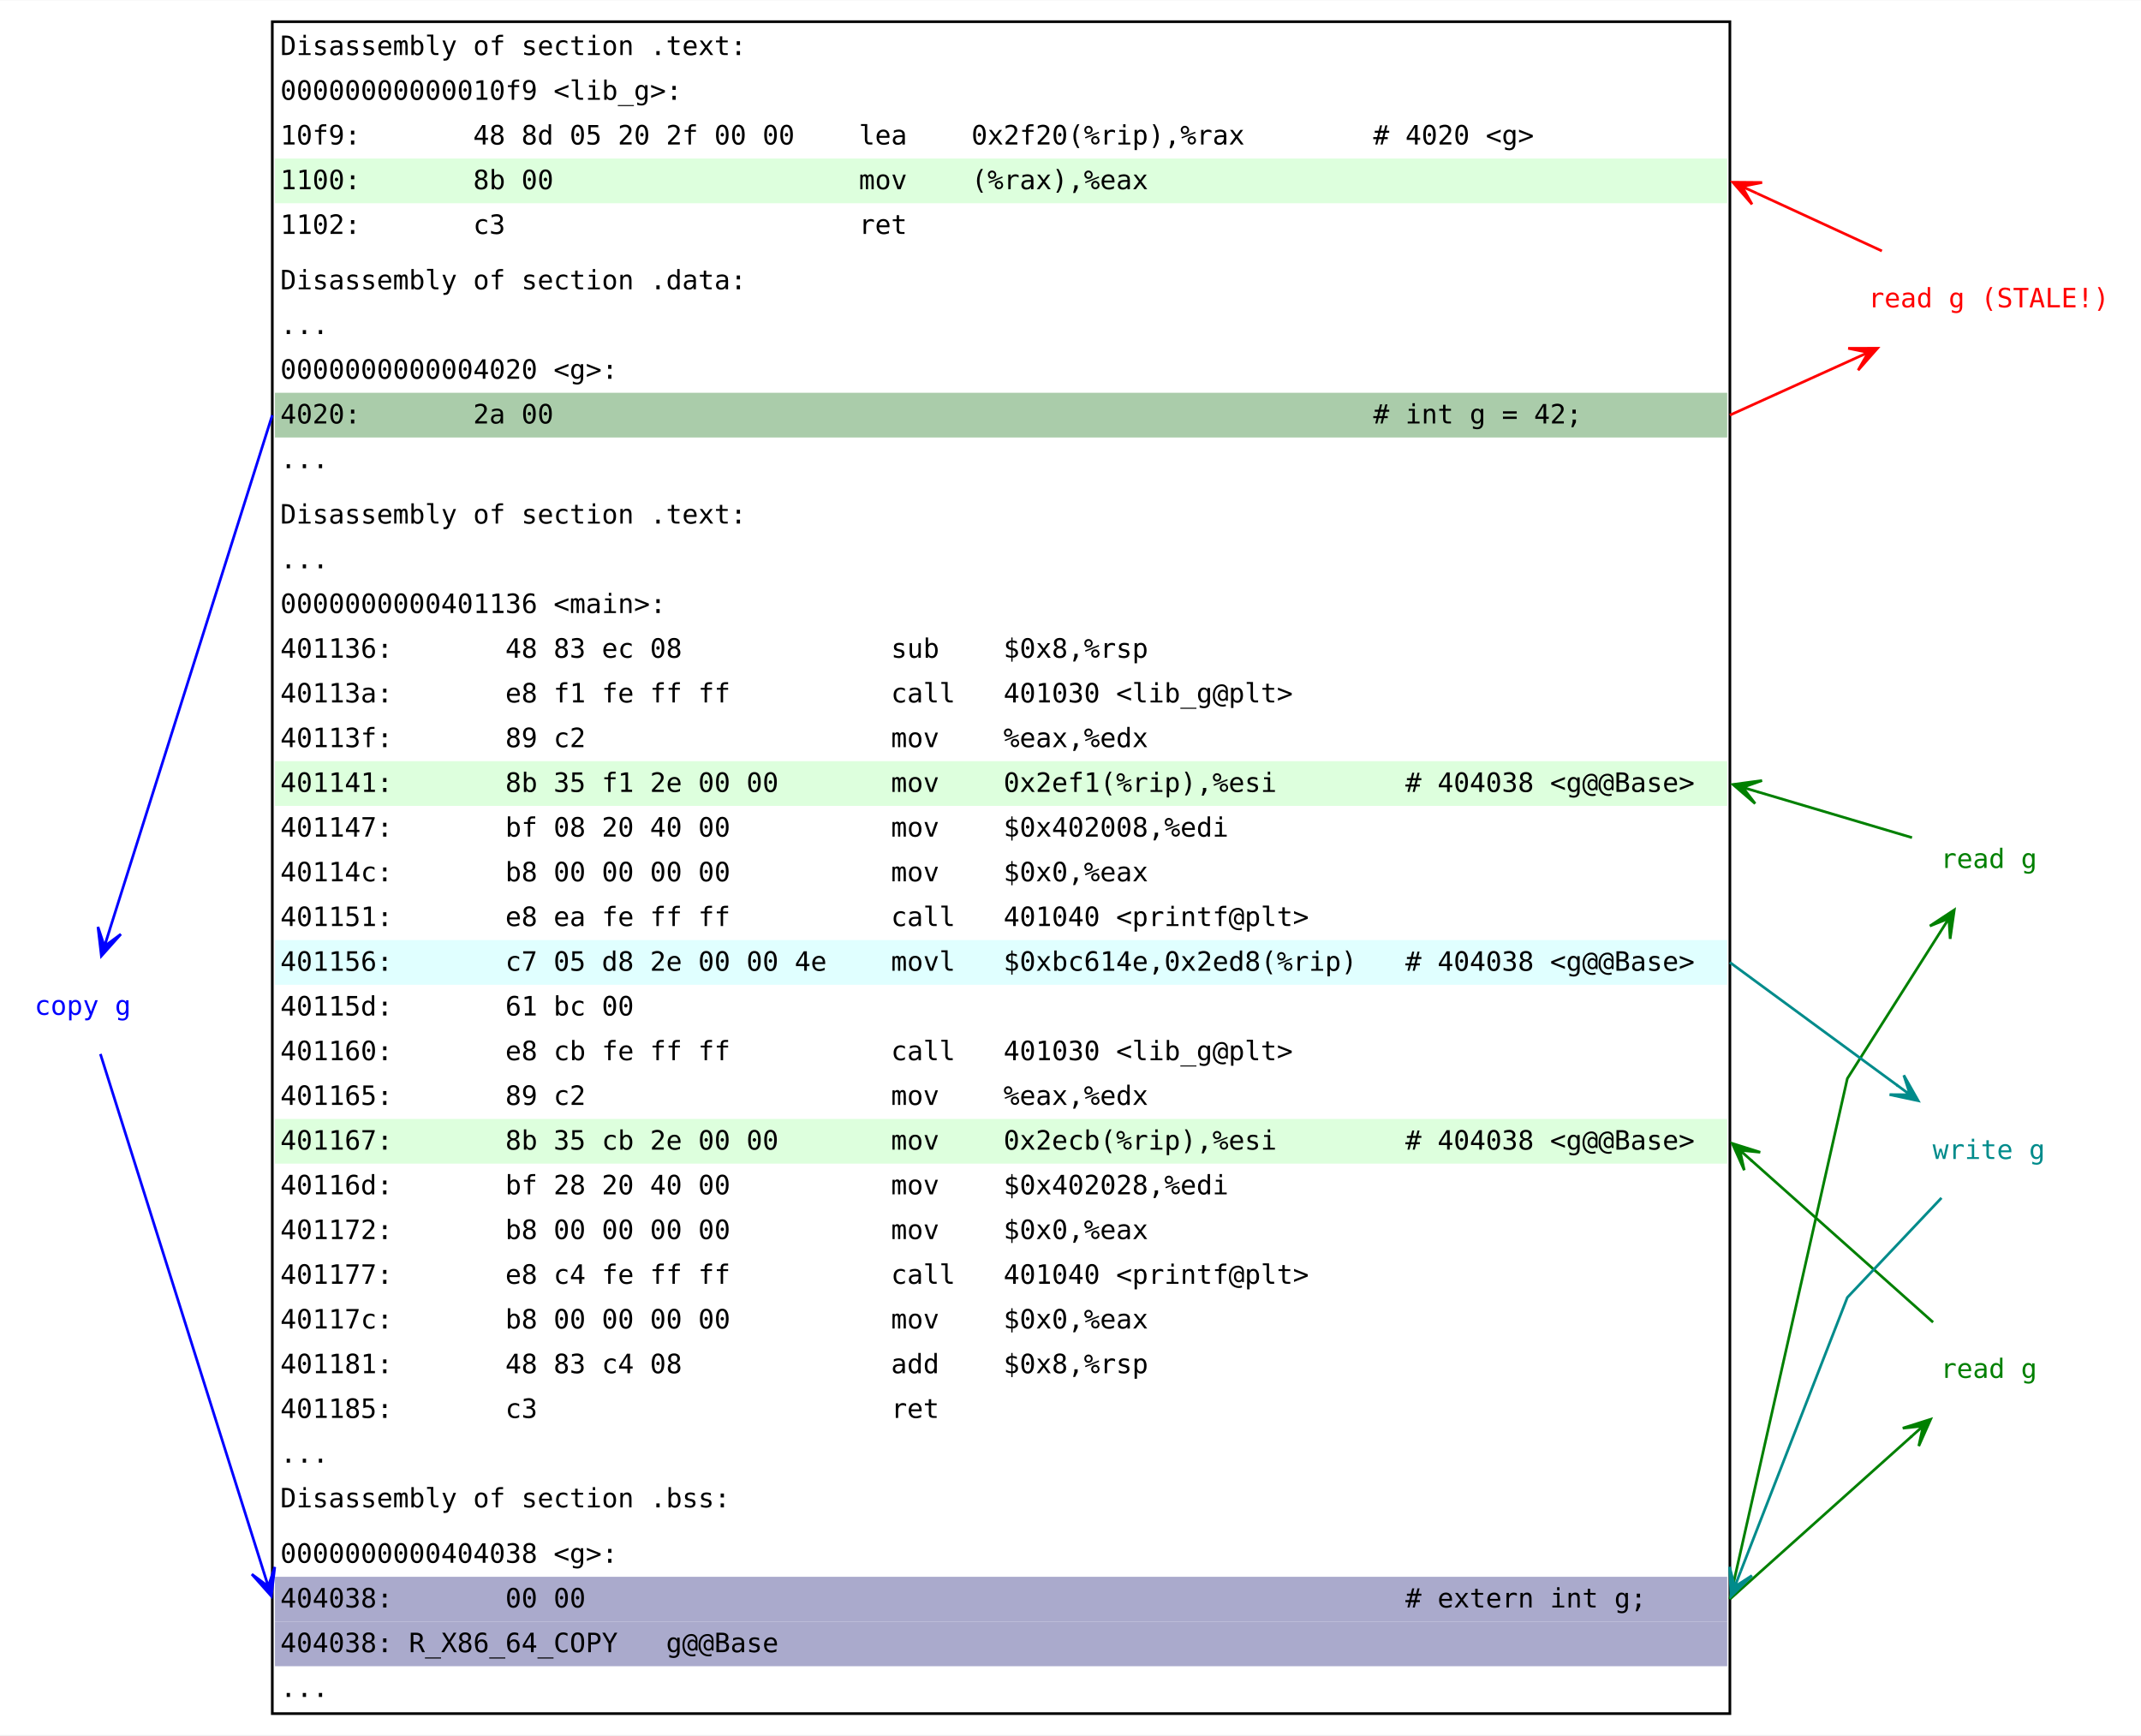
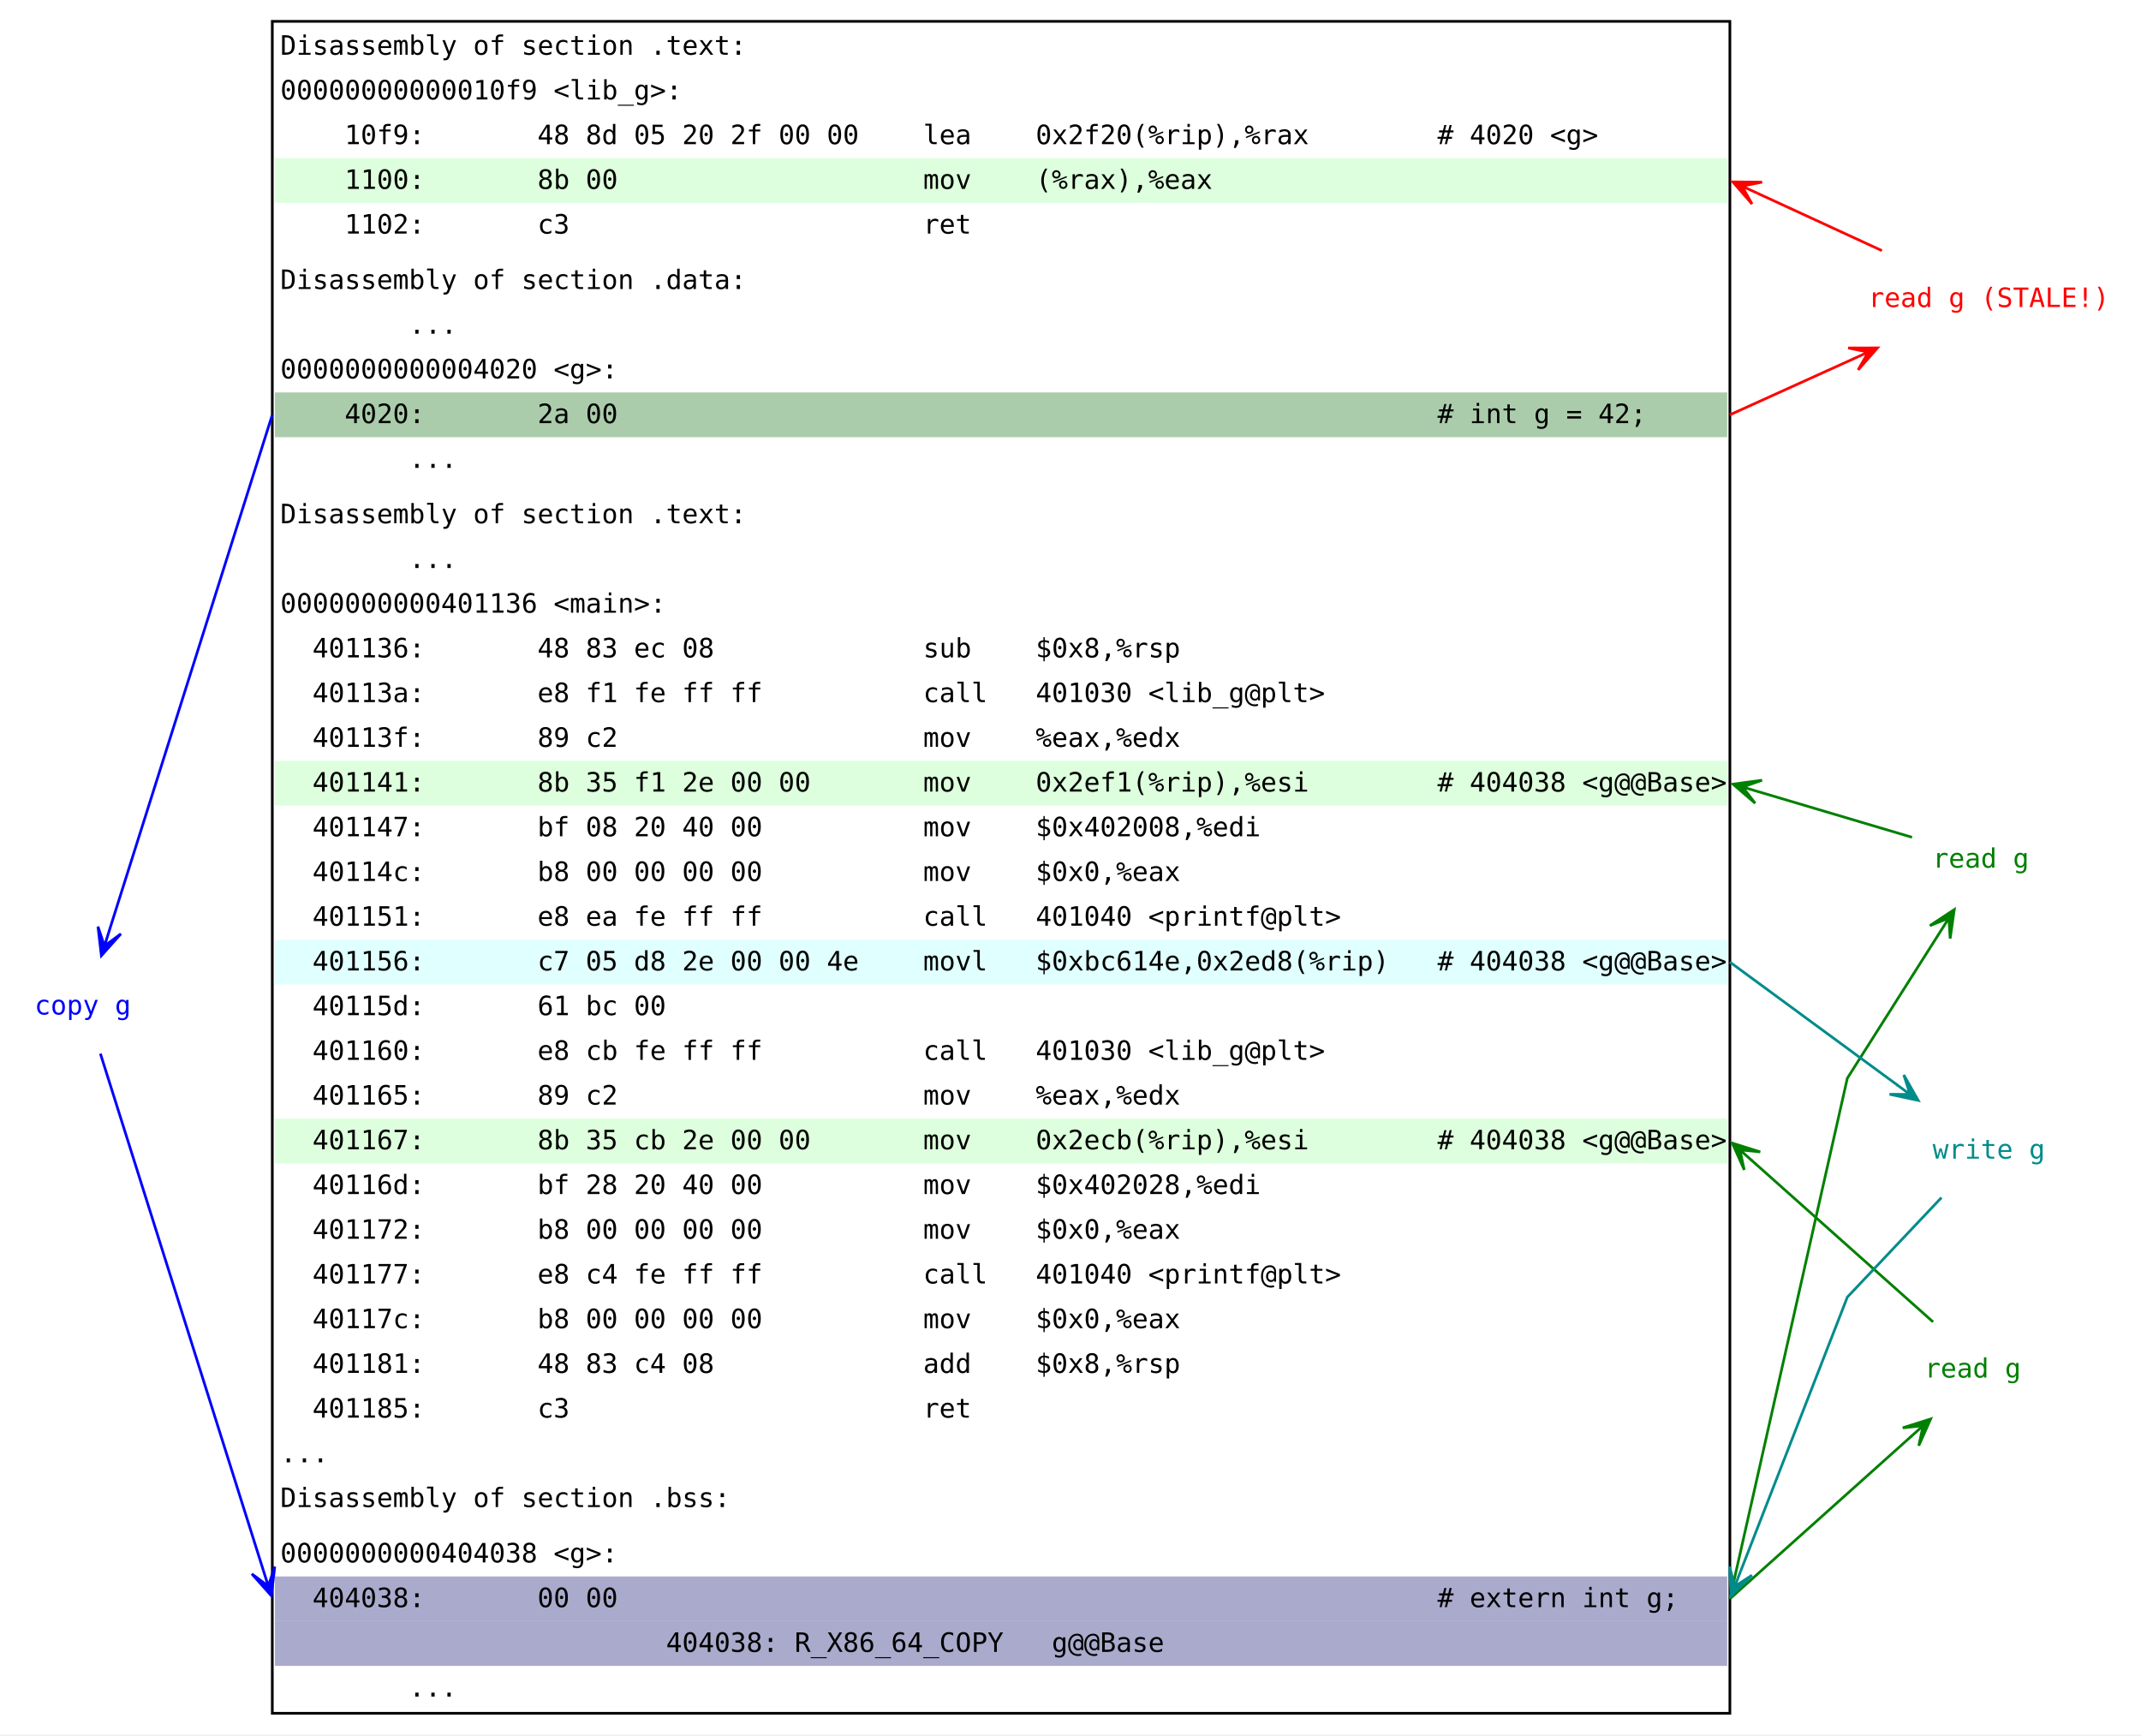
- <svg xmlns="http://www.w3.org/2000/svg" width="802pt" height="650pt" viewBox="0.00 0.00 802.00 649.75">
+ <svg xmlns="http://www.w3.org/2000/svg" width="802pt" height="650pt" viewBox="0.00 0.00 802.00 650.00">
  <g id="graph0" class="graph" transform="scale(1 1) rotate(0) translate(4 645.75)">
    <polygon fill="white" stroke="none" points="-4,4 -4,-645.75 798,-645.75 798,4 -4,4" />
    <g id="node1" class="node">
-       <text text-anchor="start" x="101" y="-625.25" font-family="mono" font-size="10.00">Disassembly of section .text:</text>
-       <text text-anchor="start" x="101" y="-608.5" font-family="mono" font-size="10.00">00000000000010f9 &lt;lib_g&gt;:</text>
-       <text text-anchor="start" x="101" y="-591.75" font-family="mono" font-size="10.00">    10f9:       48 8d 05 20 2f 00 00    lea    0x2f20(%rip),%rax        # 4020 &lt;g&gt;</text>
+       <text xml:space="preserve" text-anchor="start" x="101" y="-625.25" font-family="mono" font-size="10.00">Disassembly of section .text:</text>
+       <text xml:space="preserve" text-anchor="start" x="101" y="-608.5" font-family="mono" font-size="10.00">00000000000010f9 &lt;lib_g&gt;:</text>
+       <text xml:space="preserve" text-anchor="start" x="101" y="-591.75" font-family="mono" font-size="10.00">    10f9:       48 8d 05 20 2f 00 00    lea    0x2f20(%rip),%rax        # 4020 &lt;g&gt;</text>
      <polygon fill="#ddffdd" stroke="none" points="99,-569.75 99,-586.5 643,-586.5 643,-569.75 99,-569.75" />
-       <text text-anchor="start" x="101" y="-575" font-family="mono" font-size="10.00">    1100:       8b 00                   mov    (%rax),%eax</text>
-       <text text-anchor="start" x="101" y="-558.25" font-family="mono" font-size="10.00">    1102:       c3                      ret</text>
-       <text text-anchor="start" x="101" y="-537.5" font-family="mono" font-size="10.00">Disassembly of section .data:</text>
-       <text text-anchor="start" x="101" y="-520.75" font-family="mono" font-size="10.00">        ...</text>
-       <text text-anchor="start" x="101" y="-504" font-family="mono" font-size="10.00">0000000000004020 &lt;g&gt;:</text>
+       <text xml:space="preserve" text-anchor="start" x="101" y="-575" font-family="mono" font-size="10.00">    1100:       8b 00                   mov    (%rax),%eax</text>
+       <text xml:space="preserve" text-anchor="start" x="101" y="-558.25" font-family="mono" font-size="10.00">    1102:       c3                      ret</text>
+       <text xml:space="preserve" text-anchor="start" x="101" y="-537.5" font-family="mono" font-size="10.00">Disassembly of section .data:</text>
+       <text xml:space="preserve" text-anchor="start" x="101" y="-520.75" font-family="mono" font-size="10.00">        ...</text>
+       <text xml:space="preserve" text-anchor="start" x="101" y="-504" font-family="mono" font-size="10.00">0000000000004020 &lt;g&gt;:</text>
      <polygon fill="#aaccaa" stroke="none" points="99,-482 99,-498.75 643,-498.75 643,-482 99,-482" />
-       <text text-anchor="start" x="101" y="-487.25" font-family="mono" font-size="10.00">    4020:       2a 00                                                   # int g = 42;</text>
-       <text text-anchor="start" x="101" y="-470.5" font-family="mono" font-size="10.00">        ...</text>
-       <text text-anchor="start" x="101" y="-449.75" font-family="mono" font-size="10.00">Disassembly of section .text:</text>
-       <text text-anchor="start" x="101" y="-433" font-family="mono" font-size="10.00">        ...</text>
-       <text text-anchor="start" x="101" y="-416.25" font-family="mono" font-size="10.00">0000000000401136 &lt;main&gt;:</text>
-       <text text-anchor="start" x="101" y="-399.5" font-family="mono" font-size="10.00">  401136:       48 83 ec 08             sub    $0x8,%rsp</text>
-       <text text-anchor="start" x="101" y="-382.75" font-family="mono" font-size="10.00">  40113a:       e8 f1 fe ff ff          call   401030 &lt;lib_g@plt&gt;</text>
-       <text text-anchor="start" x="101" y="-366" font-family="mono" font-size="10.00">  40113f:       89 c2                   mov    %eax,%edx</text>
+       <text xml:space="preserve" text-anchor="start" x="101" y="-487.25" font-family="mono" font-size="10.00">    4020:       2a 00                                                   # int g = 42;</text>
+       <text xml:space="preserve" text-anchor="start" x="101" y="-470.5" font-family="mono" font-size="10.00">        ...</text>
+       <text xml:space="preserve" text-anchor="start" x="101" y="-449.75" font-family="mono" font-size="10.00">Disassembly of section .text:</text>
+       <text xml:space="preserve" text-anchor="start" x="101" y="-433" font-family="mono" font-size="10.00">        ...</text>
+       <text xml:space="preserve" text-anchor="start" x="101" y="-416.25" font-family="mono" font-size="10.00">0000000000401136 &lt;main&gt;:</text>
+       <text xml:space="preserve" text-anchor="start" x="101" y="-399.5" font-family="mono" font-size="10.00">  401136:       48 83 ec 08             sub    $0x8,%rsp</text>
+       <text xml:space="preserve" text-anchor="start" x="101" y="-382.75" font-family="mono" font-size="10.00">  40113a:       e8 f1 fe ff ff          call   401030 &lt;lib_g@plt&gt;</text>
+       <text xml:space="preserve" text-anchor="start" x="101" y="-366" font-family="mono" font-size="10.00">  40113f:       89 c2                   mov    %eax,%edx</text>
      <polygon fill="#ddffdd" stroke="none" points="99,-344 99,-360.75 643,-360.75 643,-344 99,-344" />
-       <text text-anchor="start" x="101" y="-349.25" font-family="mono" font-size="10.00">  401141:       8b 35 f1 2e 00 00       mov    0x2ef1(%rip),%esi        # 404038 &lt;g@@Base&gt;</text>
-       <text text-anchor="start" x="101" y="-332.5" font-family="mono" font-size="10.00">  401147:       bf 08 20 40 00          mov    $0x402008,%edi</text>
-       <text text-anchor="start" x="101" y="-315.75" font-family="mono" font-size="10.00">  40114c:       b8 00 00 00 00          mov    $0x0,%eax</text>
-       <text text-anchor="start" x="101" y="-299" font-family="mono" font-size="10.00">  401151:       e8 ea fe ff ff          call   401040 &lt;printf@plt&gt;</text>
+       <text xml:space="preserve" text-anchor="start" x="101" y="-349.25" font-family="mono" font-size="10.00">  401141:       8b 35 f1 2e 00 00       mov    0x2ef1(%rip),%esi        # 404038 &lt;g@@Base&gt;</text>
+       <text xml:space="preserve" text-anchor="start" x="101" y="-332.5" font-family="mono" font-size="10.00">  401147:       bf 08 20 40 00          mov    $0x402008,%edi</text>
+       <text xml:space="preserve" text-anchor="start" x="101" y="-315.75" font-family="mono" font-size="10.00">  40114c:       b8 00 00 00 00          mov    $0x0,%eax</text>
+       <text xml:space="preserve" text-anchor="start" x="101" y="-299" font-family="mono" font-size="10.00">  401151:       e8 ea fe ff ff          call   401040 &lt;printf@plt&gt;</text>
      <polygon fill="lightcyan" stroke="none" points="99,-277 99,-293.75 643,-293.75 643,-277 99,-277" />
-       <text text-anchor="start" x="101" y="-282.25" font-family="mono" font-size="10.00">  401156:       c7 05 d8 2e 00 00 4e    movl   $0xbc614e,0x2ed8(%rip)   # 404038 &lt;g@@Base&gt;</text>
-       <text text-anchor="start" x="101" y="-265.5" font-family="mono" font-size="10.00">  40115d:       61 bc 00</text>
-       <text text-anchor="start" x="101" y="-248.75" font-family="mono" font-size="10.00">  401160:       e8 cb fe ff ff          call   401030 &lt;lib_g@plt&gt;</text>
-       <text text-anchor="start" x="101" y="-232" font-family="mono" font-size="10.00">  401165:       89 c2                   mov    %eax,%edx</text>
+       <text xml:space="preserve" text-anchor="start" x="101" y="-282.25" font-family="mono" font-size="10.00">  401156:       c7 05 d8 2e 00 00 4e    movl   $0xbc614e,0x2ed8(%rip)   # 404038 &lt;g@@Base&gt;</text>
+       <text xml:space="preserve" text-anchor="start" x="101" y="-265.5" font-family="mono" font-size="10.00">  40115d:       61 bc 00</text>
+       <text xml:space="preserve" text-anchor="start" x="101" y="-248.75" font-family="mono" font-size="10.00">  401160:       e8 cb fe ff ff          call   401030 &lt;lib_g@plt&gt;</text>
+       <text xml:space="preserve" text-anchor="start" x="101" y="-232" font-family="mono" font-size="10.00">  401165:       89 c2                   mov    %eax,%edx</text>
      <polygon fill="#ddffdd" stroke="none" points="99,-210 99,-226.75 643,-226.75 643,-210 99,-210" />
-       <text text-anchor="start" x="101" y="-215.25" font-family="mono" font-size="10.00">  401167:       8b 35 cb 2e 00 00       mov    0x2ecb(%rip),%esi        # 404038 &lt;g@@Base&gt;</text>
-       <text text-anchor="start" x="101" y="-198.5" font-family="mono" font-size="10.00">  40116d:       bf 28 20 40 00          mov    $0x402028,%edi</text>
-       <text text-anchor="start" x="101" y="-181.75" font-family="mono" font-size="10.00">  401172:       b8 00 00 00 00          mov    $0x0,%eax</text>
-       <text text-anchor="start" x="101" y="-165" font-family="mono" font-size="10.00">  401177:       e8 c4 fe ff ff          call   401040 &lt;printf@plt&gt;</text>
-       <text text-anchor="start" x="101" y="-148.25" font-family="mono" font-size="10.00">  40117c:       b8 00 00 00 00          mov    $0x0,%eax</text>
-       <text text-anchor="start" x="101" y="-131.5" font-family="mono" font-size="10.00">  401181:       48 83 c4 08             add    $0x8,%rsp</text>
-       <text text-anchor="start" x="101" y="-114.75" font-family="mono" font-size="10.00">  401185:       c3                      ret</text>
-       <text text-anchor="start" x="101" y="-98" font-family="mono" font-size="10.00">...</text>
-       <text text-anchor="start" x="101" y="-81.25" font-family="mono" font-size="10.00">Disassembly of section .bss:</text>
-       <text text-anchor="start" x="101" y="-60.5" font-family="mono" font-size="10.00">0000000000404038 &lt;g&gt;:</text>
+       <text xml:space="preserve" text-anchor="start" x="101" y="-215.25" font-family="mono" font-size="10.00">  401167:       8b 35 cb 2e 00 00       mov    0x2ecb(%rip),%esi        # 404038 &lt;g@@Base&gt;</text>
+       <text xml:space="preserve" text-anchor="start" x="101" y="-198.5" font-family="mono" font-size="10.00">  40116d:       bf 28 20 40 00          mov    $0x402028,%edi</text>
+       <text xml:space="preserve" text-anchor="start" x="101" y="-181.75" font-family="mono" font-size="10.00">  401172:       b8 00 00 00 00          mov    $0x0,%eax</text>
+       <text xml:space="preserve" text-anchor="start" x="101" y="-165" font-family="mono" font-size="10.00">  401177:       e8 c4 fe ff ff          call   401040 &lt;printf@plt&gt;</text>
+       <text xml:space="preserve" text-anchor="start" x="101" y="-148.25" font-family="mono" font-size="10.00">  40117c:       b8 00 00 00 00          mov    $0x0,%eax</text>
+       <text xml:space="preserve" text-anchor="start" x="101" y="-131.5" font-family="mono" font-size="10.00">  401181:       48 83 c4 08             add    $0x8,%rsp</text>
+       <text xml:space="preserve" text-anchor="start" x="101" y="-114.75" font-family="mono" font-size="10.00">  401185:       c3                      ret</text>
+       <text xml:space="preserve" text-anchor="start" x="101" y="-98" font-family="mono" font-size="10.00">...</text>
+       <text xml:space="preserve" text-anchor="start" x="101" y="-81.25" font-family="mono" font-size="10.00">Disassembly of section .bss:</text>
+       <text xml:space="preserve" text-anchor="start" x="101" y="-60.5" font-family="mono" font-size="10.00">0000000000404038 &lt;g&gt;:</text>
      <polygon fill="#aaaacc" stroke="none" points="99,-38.5 99,-55.25 643,-55.25 643,-38.5 99,-38.5" />
-       <text text-anchor="start" x="101" y="-43.75" font-family="mono" font-size="10.00">  404038:       00 00                                                   # extern int g;</text>
+       <text xml:space="preserve" text-anchor="start" x="101" y="-43.75" font-family="mono" font-size="10.00">  404038:       00 00                                                   # extern int g;</text>
      <polygon fill="#aaaacc" stroke="none" points="99,-21.75 99,-38.5 643,-38.5 643,-21.75 99,-21.75" />
-       <text text-anchor="start" x="101" y="-27" font-family="mono" font-size="10.00">                        404038: R_X86_64_COPY   g@@Base</text>
-       <text text-anchor="start" x="101" y="-10.25" font-family="mono" font-size="10.00">        ...</text>
+       <text xml:space="preserve" text-anchor="start" x="101" y="-27" font-family="mono" font-size="10.00">                        404038: R_X86_64_COPY   g@@Base</text>
+       <text xml:space="preserve" text-anchor="start" x="101" y="-10.25" font-family="mono" font-size="10.00">        ...</text>
      <polygon fill="none" stroke="black" points="98,-4 98,-637.75 644,-637.75 644,-4 98,-4" />
    </g>
    <g id="node2" class="node">
-       <text text-anchor="middle" x="741" y="-530.75" font-family="mono" font-size="10.00" fill="red">read g (STALE!)</text>
+       <text xml:space="preserve" text-anchor="middle" x="741" y="-530.75" font-family="mono" font-size="10.00" fill="red">read g (STALE!)</text>
    </g>
    <g id="edge1" class="edge">
      <path fill="none" stroke="red" d="M644,-490.38C644,-490.38 666.93,-500.77 690.38,-511.39" />
      <polygon fill="red" stroke="red" points="699.29,-515.43 688.32,-515.4 695.84,-513.87 690.18,-511.3 690.18,-511.3 690.18,-511.3 695.84,-513.87 692.04,-507.2 699.29,-515.43" />
    </g>
    <g id="node3" class="node">
-       <text text-anchor="middle" x="741" y="-320.75" font-family="mono" font-size="10.00" fill="green">read g </text>
+       <text xml:space="preserve" text-anchor="middle" x="741" y="-320.75" font-family="mono" font-size="10.00" fill="green">read g </text>
    </g>
    <g id="edge3" class="edge">
      <path fill="none" stroke="green" d="M644,-46.88C644,-46.88 688,-241.88 688,-241.88 688,-241.88 707.64,-272.84 722.78,-296.72" />
      <polygon fill="green" stroke="green" points="728.06,-305.05 718.91,-299.02 726.04,-301.86 722.71,-296.61 722.71,-296.61 722.71,-296.61 726.04,-301.86 726.51,-294.2 728.06,-305.05" />
    </g>
    <g id="node4" class="node">
-       <text text-anchor="middle" x="741" y="-129.75" font-family="mono" font-size="10.00" fill="green">read g  </text>
+       <text xml:space="preserve" text-anchor="middle" x="741" y="-129.75" font-family="mono" font-size="10.00" fill="green">read g  </text>
    </g>
    <g id="edge7" class="edge">
      <path fill="none" stroke="green" d="M644,-46.88C644,-46.88 683.75,-82.49 712.1,-107.88" />
      <polygon fill="green" stroke="green" points="719.2,-114.24 708.75,-110.92 716.38,-111.72 711.75,-107.57 711.75,-107.57 711.75,-107.57 716.38,-111.72 714.76,-104.22 719.2,-114.24" />
    </g>
    <g id="node5" class="node">
-       <text text-anchor="middle" x="741" y="-211.75" font-family="mono" font-size="10.00" fill="darkcyan">write g</text>
+       <text xml:space="preserve" text-anchor="middle" x="741" y="-211.75" font-family="mono" font-size="10.00" fill="darkcyan">write g</text>
    </g>
    <g id="edge5" class="edge">
      <path fill="none" stroke="darkcyan" d="M644,-285.38C644,-285.38 679.08,-259.61 706.83,-239.24" />
      <polygon fill="darkcyan" stroke="darkcyan" points="714.54,-233.57 709.15,-243.11 711.5,-235.81 706.48,-239.49 706.48,-239.49 706.48,-239.49 711.5,-235.81 703.82,-235.86 714.54,-233.57" />
    </g>
    <g id="node6" class="node">
-       <text text-anchor="middle" x="27" y="-265.75" font-family="mono" font-size="10.00" fill="blue">copy g</text>
+       <text xml:space="preserve" text-anchor="middle" x="27" y="-265.75" font-family="mono" font-size="10.00" fill="blue">copy g</text>
    </g>
    <g id="edge9" class="edge">
      <path fill="none" stroke="blue" d="M98,-490.38C98,-490.38 55.83,-356.94 36.95,-297.2" />
      <polygon fill="blue" stroke="blue" points="33.98,-287.79 41.28,-295.97 35.12,-291.39 36.99,-297.32 36.99,-297.32 36.99,-297.32 35.12,-291.39 32.7,-298.68 33.98,-287.79" />
    </g>
    <g id="edge2" class="edge">
      <path fill="none" stroke="red" d="M700.95,-551.87C683.93,-559.72 665.34,-568.29 654.18,-573.43" />
      <polygon fill="red" stroke="red" points="645.11,-577.61 652.3,-569.34 648.54,-576.03 654.19,-573.43 654.19,-573.43 654.19,-573.43 648.54,-576.03 656.07,-577.52 645.11,-577.61" />
    </g>
    <g id="edge4" class="edge">
      <path fill="none" stroke="green" d="M712.23,-332.12C692.96,-337.84 668.37,-345.14 654.59,-349.23" />
      <polygon fill="green" stroke="green" points="645.17,-352.03 653.47,-344.87 648.79,-350.95 654.75,-349.18 654.75,-349.18 654.75,-349.18 648.79,-350.95 656.04,-353.5 645.17,-352.03" />
    </g>
    <g id="edge8" class="edge">
      <path fill="none" stroke="green" d="M720.11,-150.59C699.02,-169.37 666.75,-198.11 651.94,-211.31" />
      <polygon fill="green" stroke="green" points="644.91,-217.56 649.38,-207.55 647.73,-215.05 652.38,-210.91 652.38,-210.91 652.38,-210.91 647.73,-215.05 655.37,-214.27 644.91,-217.56" />
    </g>
    <g id="edge6" class="edge">
      <path fill="none" stroke="darkcyan" d="M723.26,-197.17C708.06,-181.09 688,-159.88 688,-159.88 688,-159.88 658.95,-85.28 648.06,-57.3" />
      <polygon fill="darkcyan" stroke="darkcyan" points="644.44,-48.01 652.26,-55.7 645.81,-51.53 648.07,-57.33 648.07,-57.33 648.07,-57.33 645.81,-51.53 643.88,-58.96 644.44,-48.01" />
    </g>
    <g id="edge10" class="edge">
      <path fill="none" stroke="blue" d="M33.61,-251.08C47.56,-206.84 83.5,-92.88 94.65,-57.51" />
      <polygon fill="blue" stroke="blue" points="97.63,-48.04 98.92,-58.93 96.5,-51.64 94.63,-57.57 94.63,-57.57 94.63,-57.57 96.5,-51.64 90.33,-56.22 97.63,-48.04" />
    </g>
  </g>
</svg>
